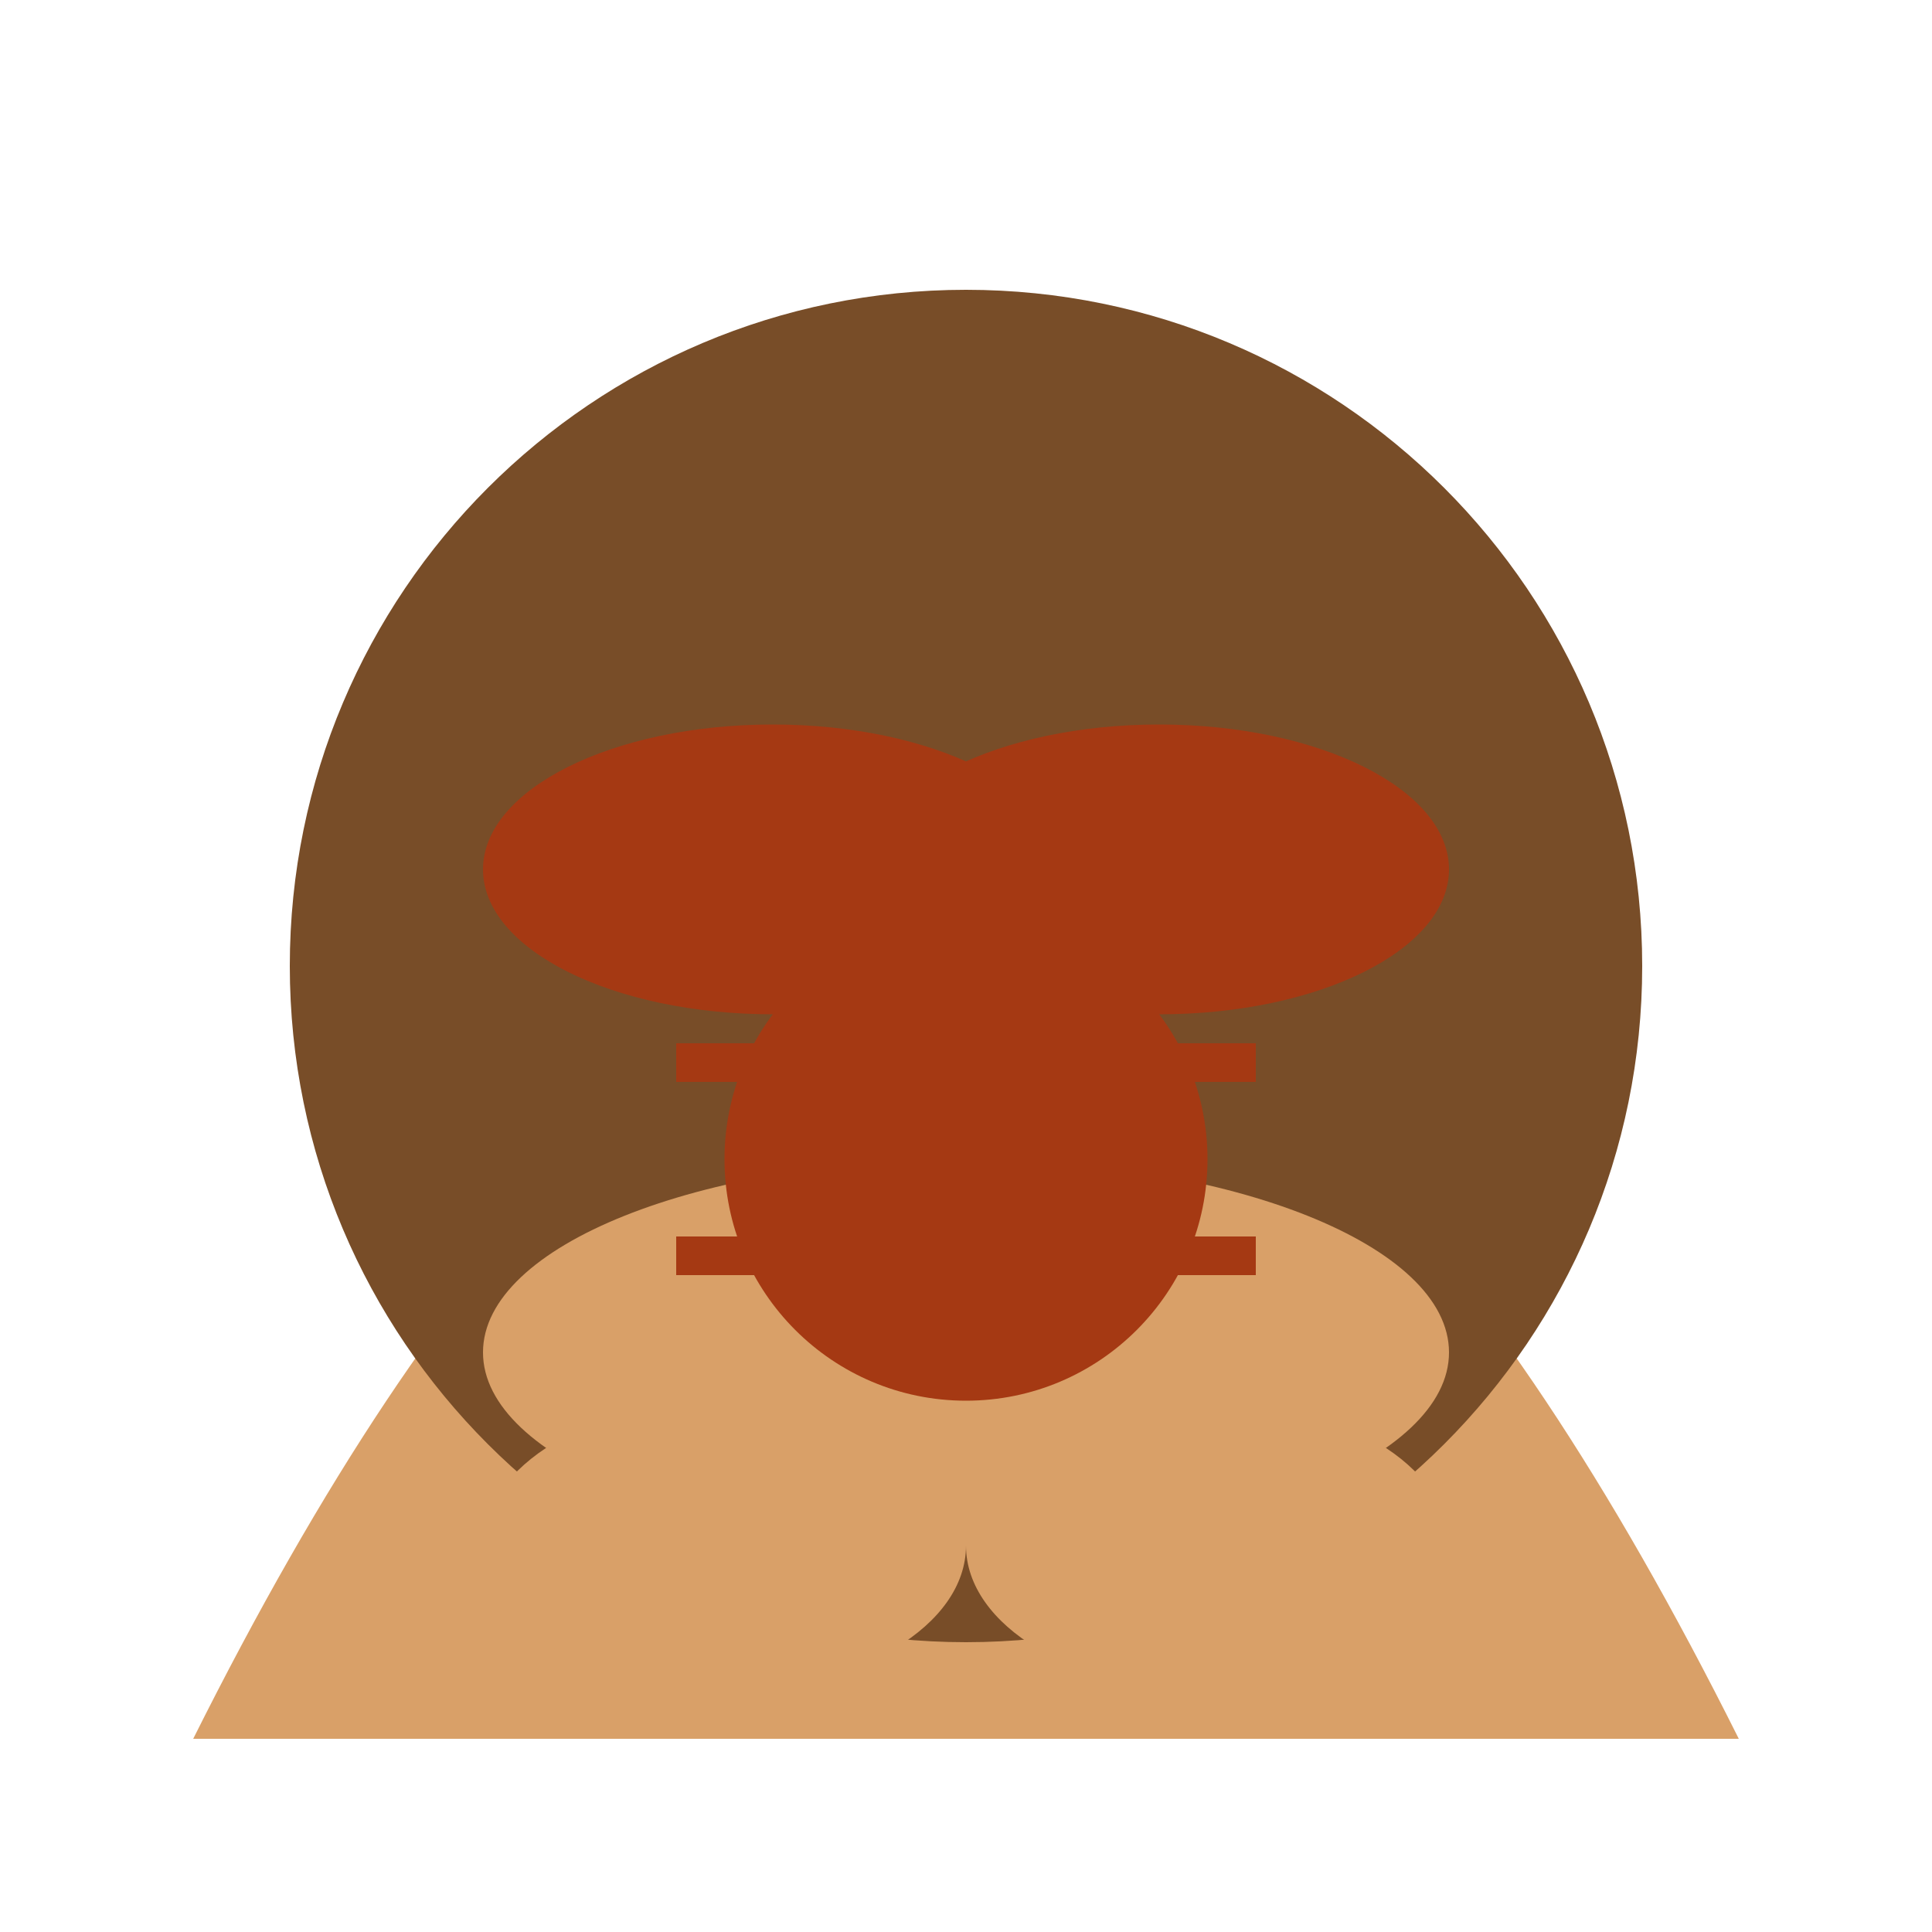
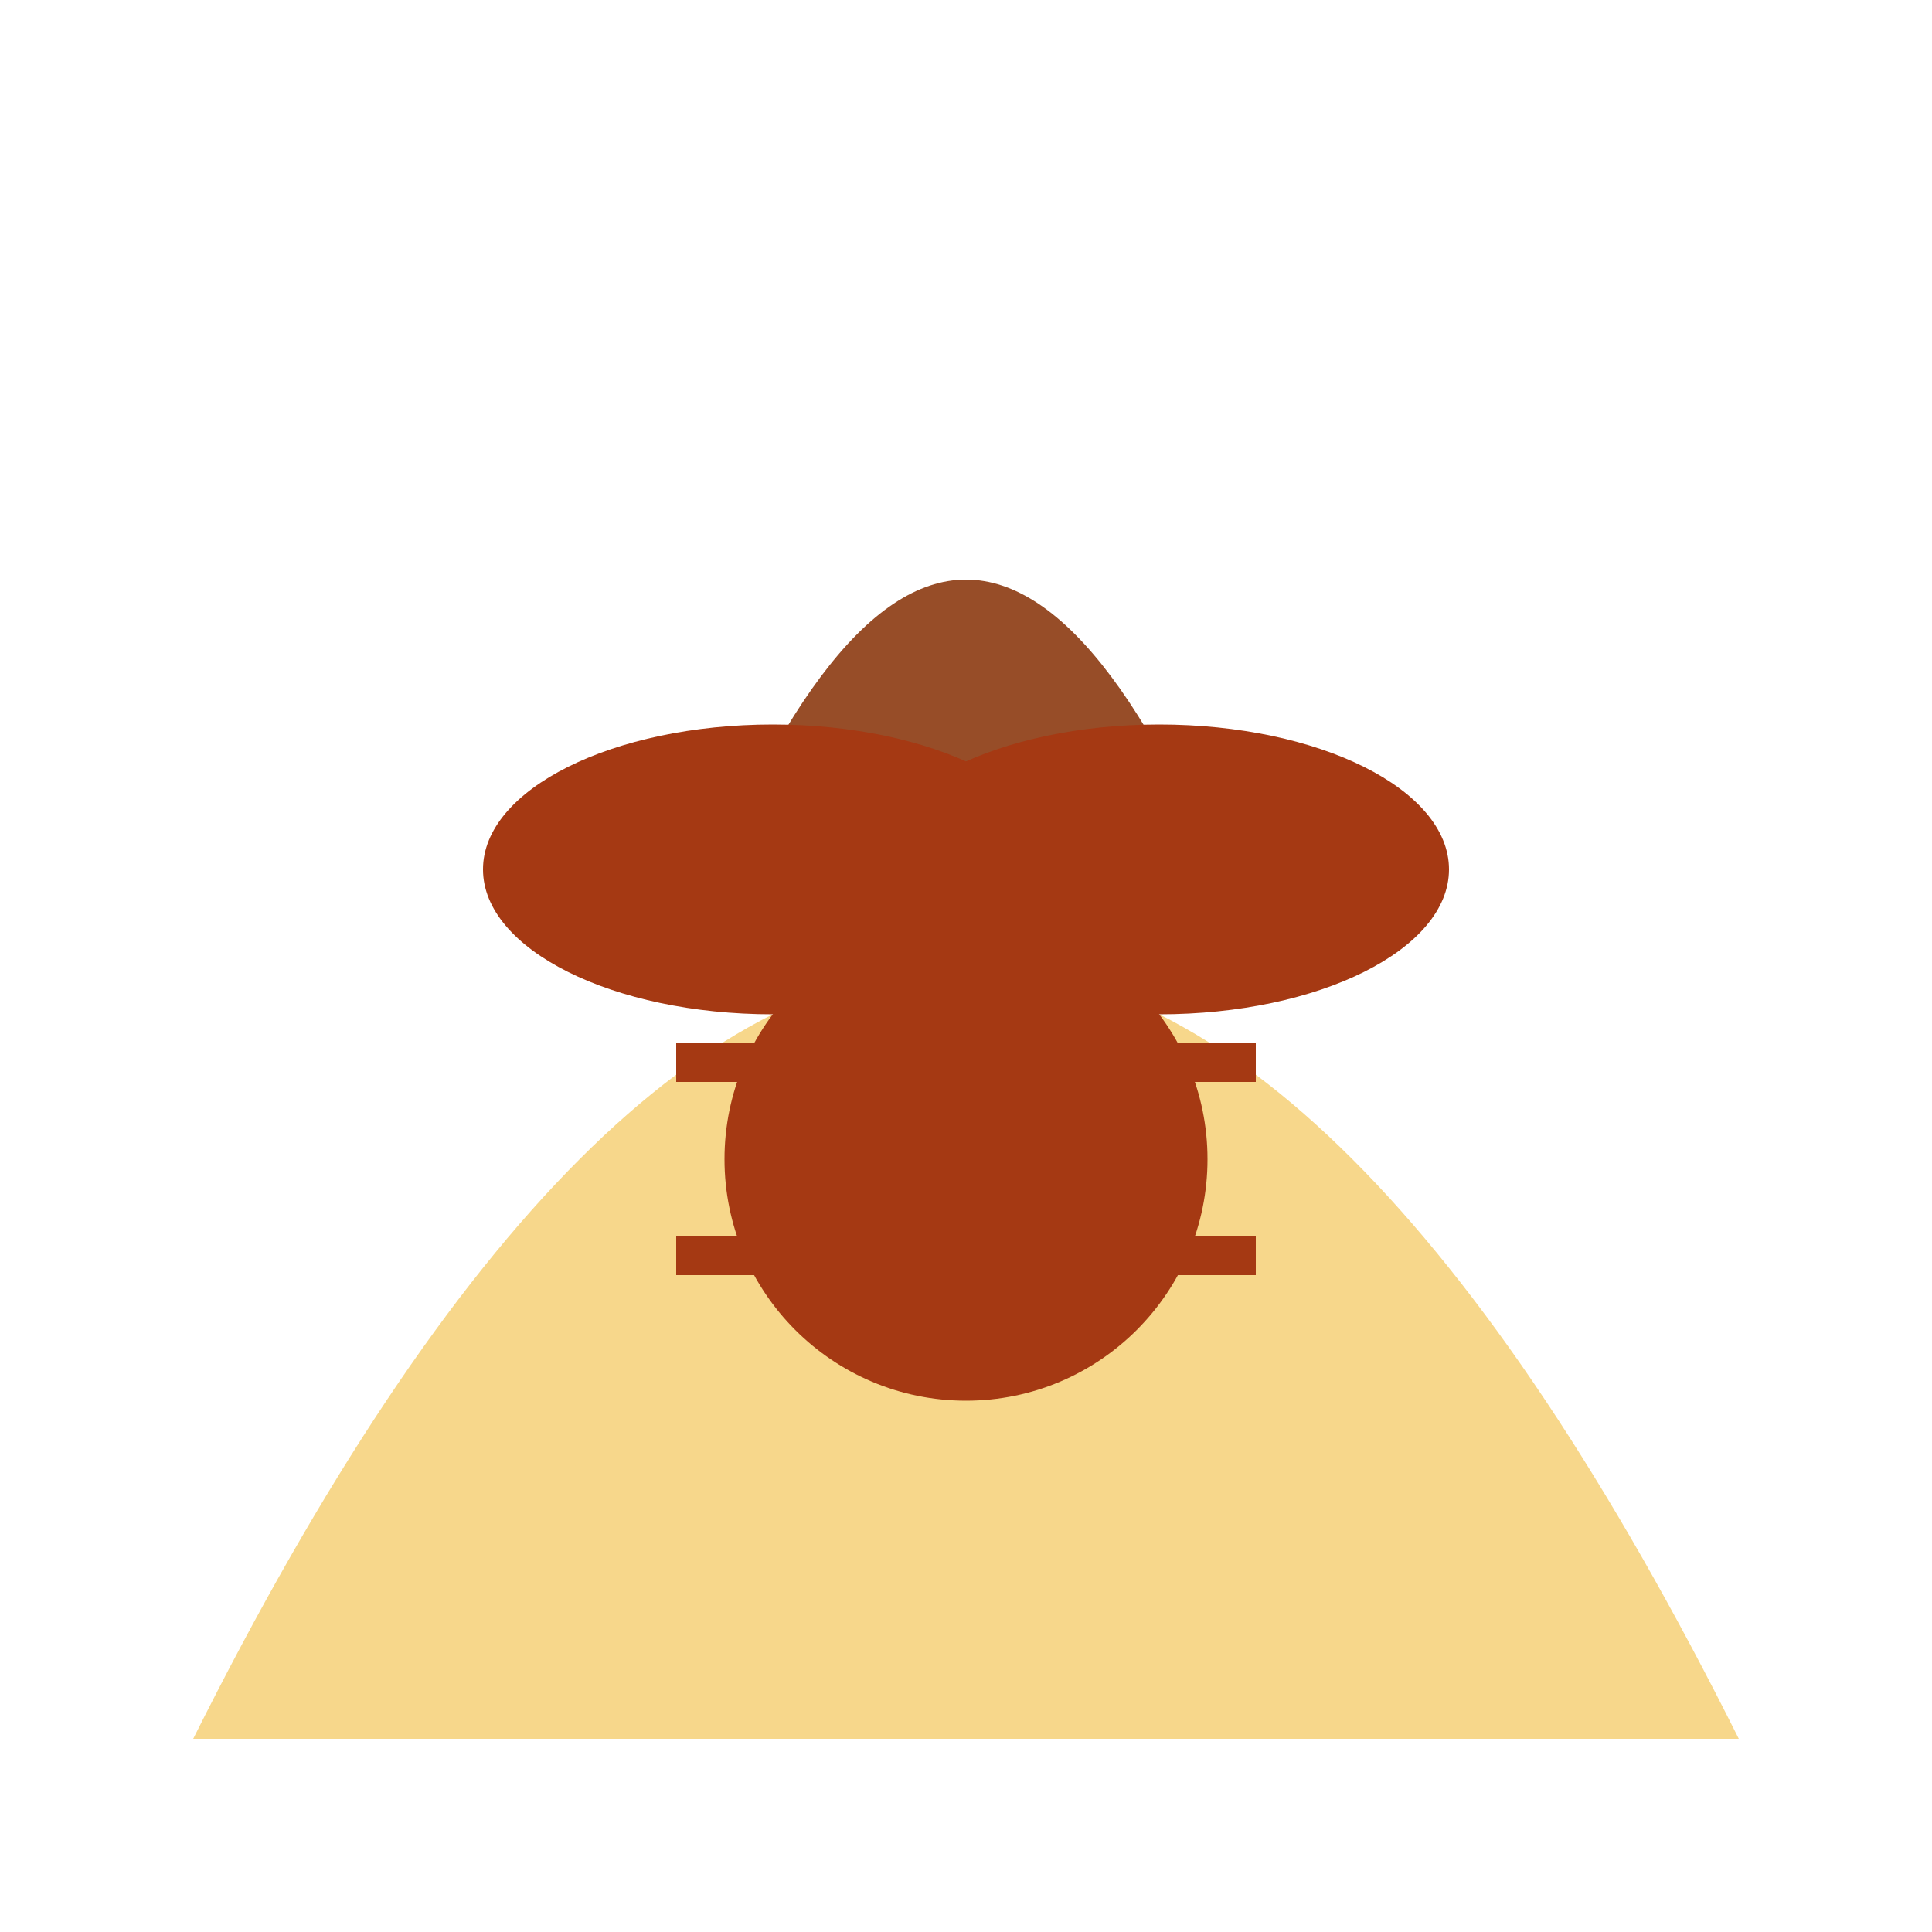
<svg xmlns="http://www.w3.org/2000/svg" width="200" height="200">
-   <path d="M20,180 Q100,20 180,180 Z" fill="#D9A068" />
-   <circle cx="100" cy="100" r="70" fill="#784D28" />
-   <ellipse cx="75" cy="160" rx="25" ry="15" fill="#D9A068" />
-   <ellipse cx="125" cy="160" rx="25" ry="15" fill="#D9A068" />
-   <ellipse cx="100" cy="140" rx="50" ry="20" fill="#D9A068" />
+   <path d="M20,180 Q100,20 180,180 Z" fill="#F7D78B" />
+   <path d="M70,100 Q100,20 130,100 Z" fill="#974D28" />
+   <ellipse cx="75" cy="160" rx="25" ry="15" fill="#F7D78B" />
+   <ellipse cx="125" cy="160" rx="25" ry="15" fill="#F7D78B" />
+   <ellipse cx="100" cy="140" rx="50" ry="20" fill="#F7D78B" />
  <ellipse cx="80" cy="90" rx="30" ry="15" fill="#A53913" />
  <ellipse cx="120" cy="90" rx="30" ry="15" fill="#A53913" />
  <circle cx="100" cy="120" r="25" fill="#A53913" />
  <line x1="70" y1="110" x2="130" y2="110" stroke="#A53913" stroke-width="4" />
  <line x1="70" y1="130" x2="130" y2="130" stroke="#A53913" stroke-width="4" />
</svg>
